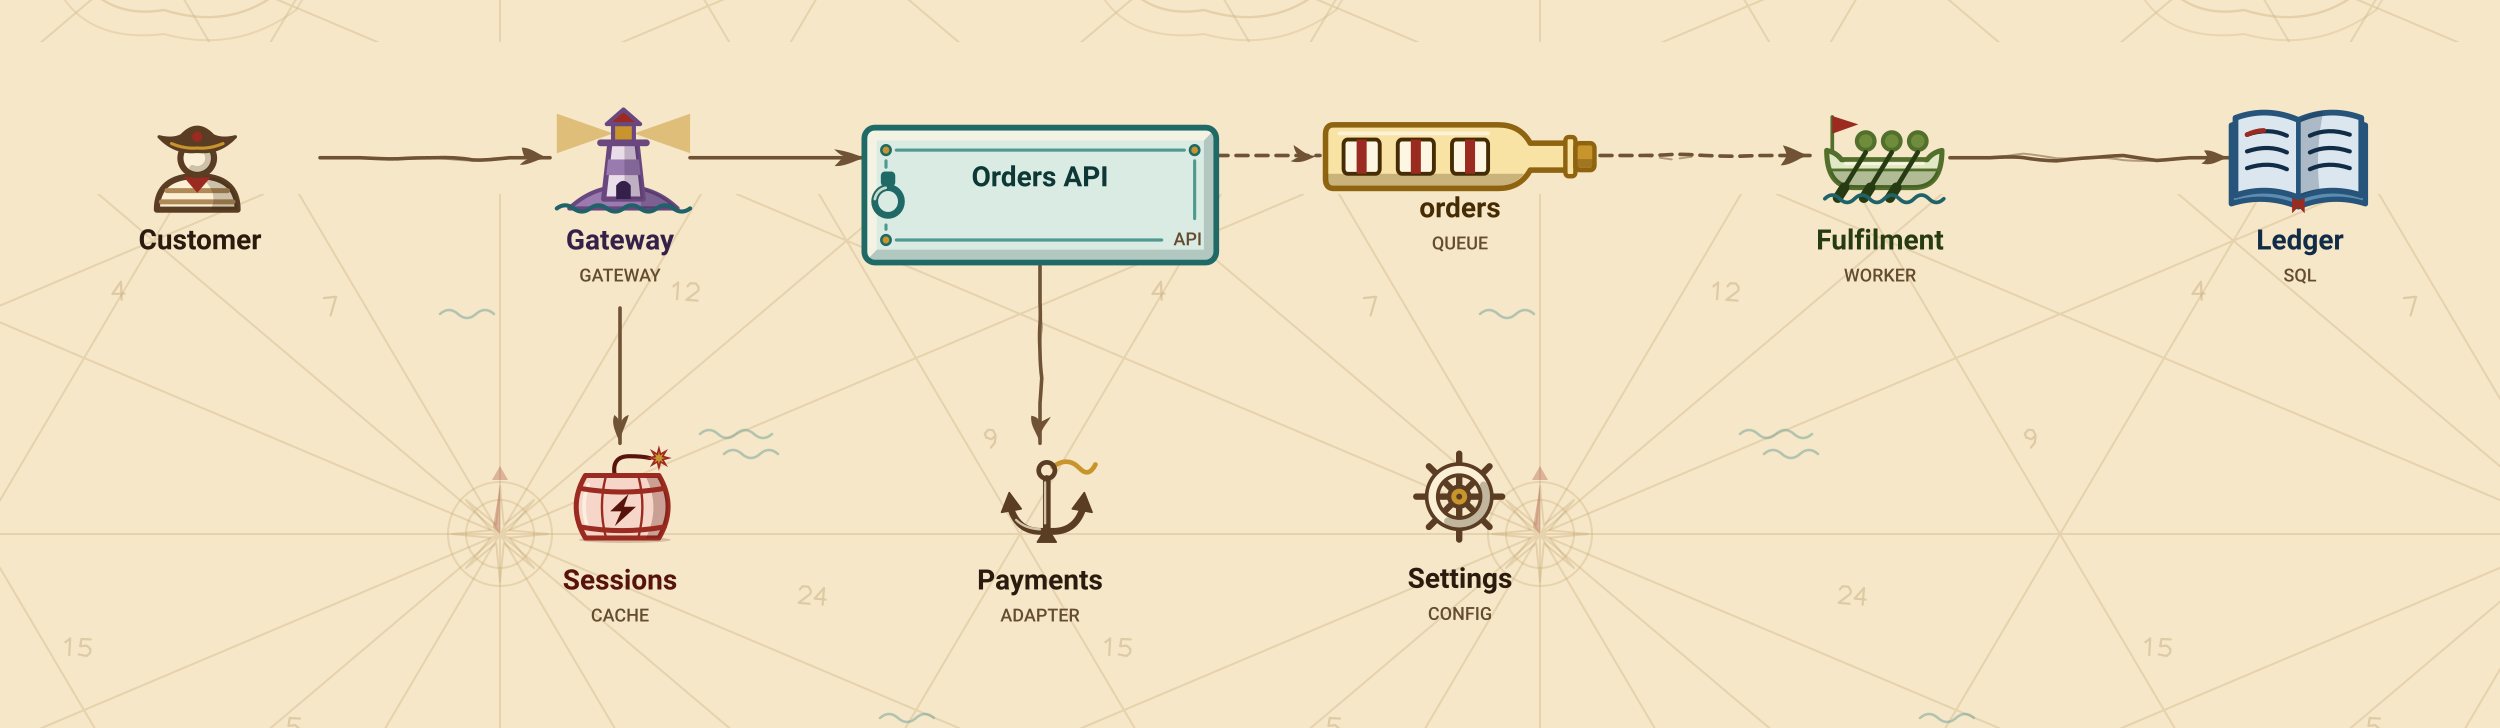
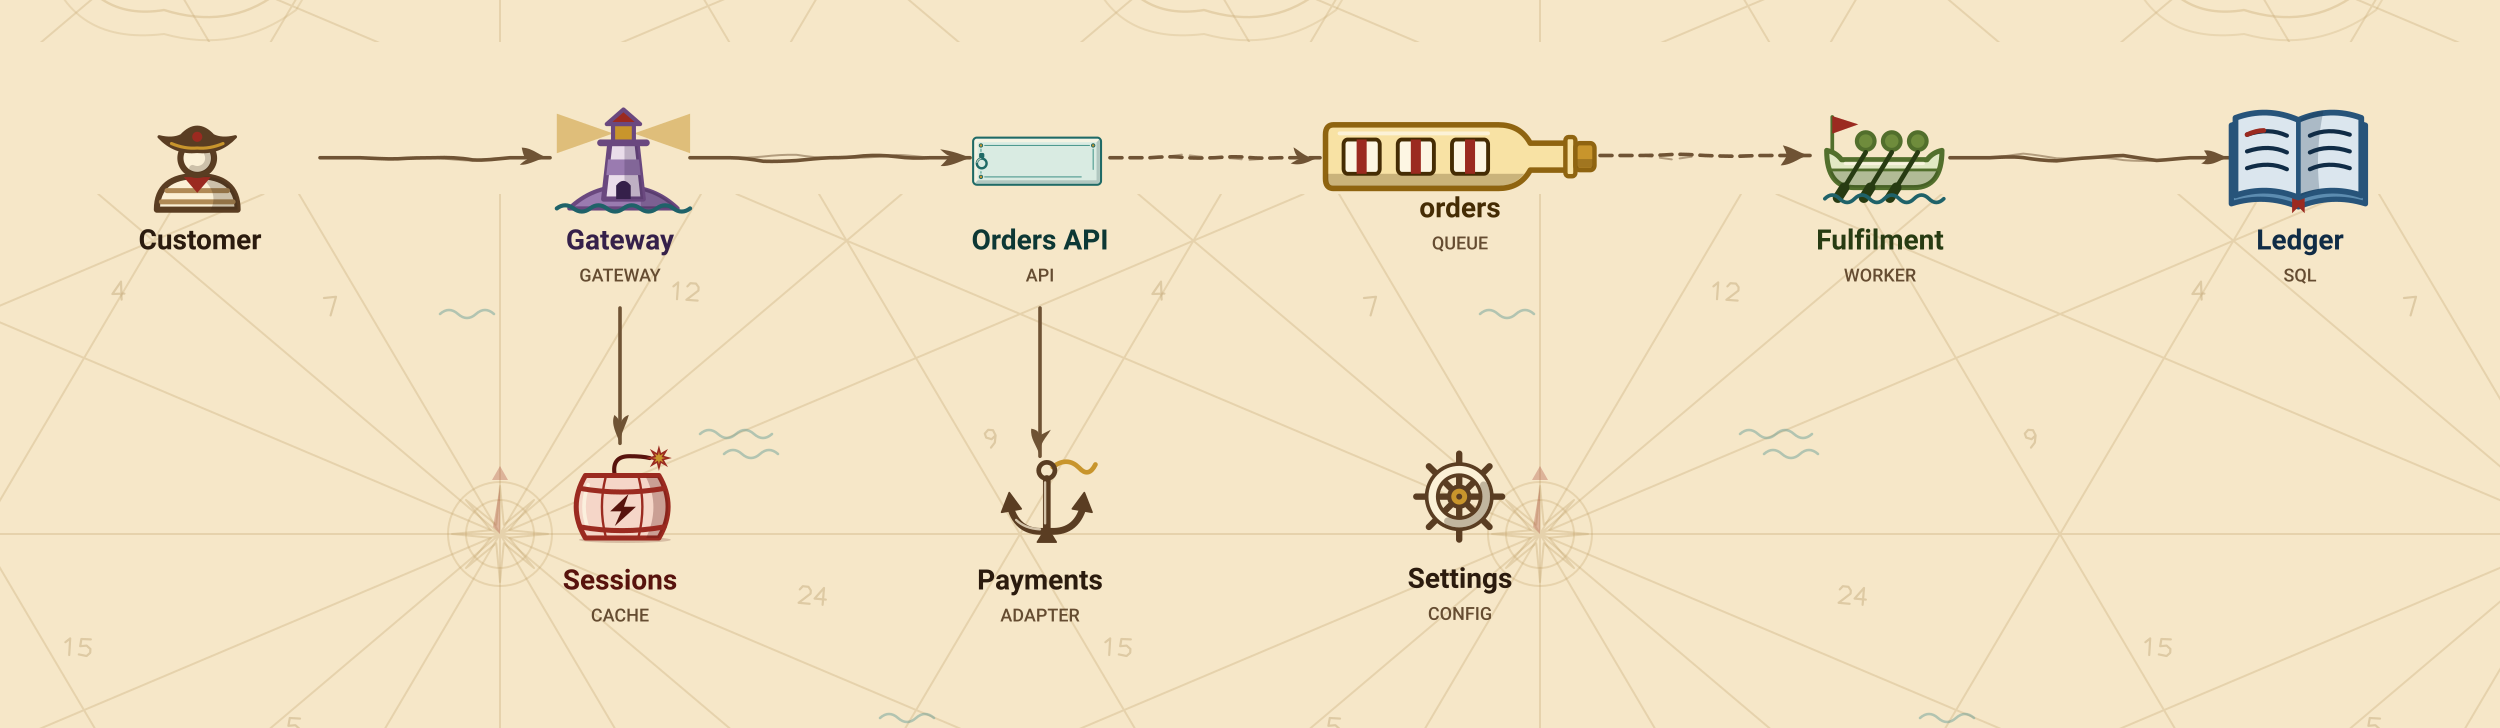
<svg xmlns="http://www.w3.org/2000/svg" width="1250" height="364" viewBox="0 0 1250 364">
  <defs>
    <filter id="export-pack-sample-dc-shadow" x="-25%" y="-30%" width="150%" height="170%">
      <feGaussianBlur in="SourceAlpha" stdDeviation="3" result="blur" />
      <feOffset in="blur" dx="0" dy="2" result="offset" />
      <feFlood flood-color="rgba(19, 24, 32, 0.13)" flood-opacity="1" result="color" />
      <feComposite in="color" in2="offset" operator="in" result="shadow" />
      <feMerge>
        <feMergeNode in="shadow" />
        <feMergeNode in="SourceGraphic" />
      </feMerge>
    </filter>
    <marker id="export-pack-sample-dc-arrow-6f5334" viewBox="-2.185 -2.185 18.37 12.37" refX="13.5" refY="4" markerWidth="18.37" markerHeight="12.37" markerUnits="userSpaceOnUse" orient="auto-start-reverse">
      <path d="M14 4 C9.657 2.909 6.4 -0.828 0.636 0.708 Q1.463 3.173 4.55 4.096 Q3.147 5.016 0.871 8.01 C3.979 7.689 10.332 5.202 14 4 Z" fill="#6f5334" stroke-linejoin="round" stroke-linecap="round" />
    </marker>
    <marker id="export-pack-sample-dc-arrow-6f5334-open" viewBox="-2.185 -2.185 18.37 12.37" refX="13.5" refY="4" markerWidth="18.37" markerHeight="12.37" markerUnits="userSpaceOnUse" orient="auto-start-reverse">
      <path d="M-1.065 -1.446 C3.847 -0.307 7.758 4.012 14 4 C8.332 3.94 4.595 7.756 -0.682 7.906" fill="none" stroke="#6f5334" stroke-width="1.4" stroke-linejoin="round" stroke-linecap="round" />
    </marker>
    <marker id="export-pack-sample-dc-origin-6f5334" viewBox="-6 -2.6 6.5 5.2" refX="0" refY="0" markerWidth="6.5" markerHeight="5.2" markerUnits="userSpaceOnUse" orient="auto-start-reverse">
      <circle cx="-3.4" cy="0" r="2.1" fill="#6f5334" />
    </marker>
    <pattern id="export-pack-sample-dc-backdrop" x="100" y="97" width="520" height="440" patternUnits="userSpaceOnUse">
      <g opacity="1" stroke-linejoin="round">
        <path d="M0 170L150 170M150 170L520 170M150 0L150 170M150 170L150 440M0 43.1L150 170M469.1 0L520 43.1M150 170L469.1 440M0 296.9L150 170M150 170L350.9 0M350.9 440L520 296.9M0 106.5L150 170M268.2 0L520 106.5M0 326.5L268.2 440M150 170L520 326.5M0 233.5L150 170M0 13.5L31.8 0M31.8 440L520 233.5M150 170L520 13.5M49.5 0L150 170M0 356.2L49.5 440M309.5 0L520 356.2M150 170L309.5 440M0 423.8L150 170M150 170L250.5 0M250.5 440L510.5 0M510.5 440L520 423.8" fill="none" opacity="0.36" stroke="#c9ad7a" stroke-width="1" stroke-linecap="round" stroke-linejoin="round" />
        <path d="M442 318C452.67 292.67 471.33 282 498 286C519.33 276.67 539.33 280 558 296C579.33 308 582.67 325.33 568 348C548 362.67 526 366.67 502 360C468.67 364 448.67 350 442 318Z" fill="none" opacity="0.3" stroke="#c9ad7a" stroke-width="1" stroke-linecap="round" stroke-linejoin="round" />
        <path d="M-78 318C-67.33 292.67 -48.67 282 -22 286C-0.67 276.67 19.33 280 38 296C59.33 308 62.67 325.33 48 348C28 362.67 6 366.67 -18 360C-51.33 364 -71.33 350 -78 318Z" fill="none" opacity="0.3" stroke="#c9ad7a" stroke-width="1" stroke-linecap="round" stroke-linejoin="round" />
        <path d="M452 316C461.33 300 476.67 294 498 298C516.67 290 533.33 292 548 304C565.33 312 568.67 324 558 340C542 352 523.33 354.67 502 348C478 352 461.33 341.33 452 316Z" fill="none" opacity="0.42" stroke="#ccb07c" stroke-width="1.2" stroke-linecap="round" stroke-linejoin="round" />
        <path d="M-68 316C-58.67 300 -43.33 294 -22 298C-3.33 290 13.33 292 28 304C45.33 312 48.67 324 38 340C22 352 3.33 354.67 -18 348C-42 352 -58.67 341.33 -68 316Z" fill="none" opacity="0.42" stroke="#ccb07c" stroke-width="1.2" stroke-linecap="round" stroke-linejoin="round" />
        <path d="M470 318L484 318M474 326L494 326M486 334L504 334M500 322L512 322" fill="none" opacity="0.36" stroke="#c2a36c" stroke-width="1.1" stroke-linecap="round" stroke-linejoin="round" />
        <path d="M124 170C124 184.36 135.64 196 150 196C164.36 196 176 184.36 176 170C176 155.64 164.36 144 150 144C135.64 144 124 155.64 124 170Z" fill="none" opacity="0.3" stroke="#c2a36c" stroke-width="1" stroke-linecap="round" stroke-linejoin="round" />
        <path d="M133 170C133 179.39 140.61 187 150 187C159.39 187 167 179.39 167 170C167 160.61 159.39 153 150 153C140.61 153 133 160.61 133 170Z" fill="none" opacity="0.3" stroke="#c2a36c" stroke-width="1" stroke-linecap="round" stroke-linejoin="round" />
        <path d="M150 146L151.9 165.4L167 153L154.6 168.1L174 170L154.6 171.9L167 187L151.9 174.6L150 194L148.1 174.6L133 187L145.4 171.9L126 170L145.4 168.1L133 153L148.1 165.4Z" fill="none" opacity="0.34" stroke="#c2a36c" stroke-width="1" stroke-linecap="round" stroke-linejoin="round" />
        <path d="M150 146L150 170L146.5 166.5ZM150 136L146 143L154 143Z" fill="#9b2a20" opacity="0.28" stroke="none" />
        <path d="M62 52L68 51.4L65.3 60.7M236.7 46.2L239.1 44.2L238.5 52.6M243.7 46.2L245.2 44.6L248 44.8L249.3 46.6L249.2 48.3L243.2 52.9L248.8 53.3M397.8 120.7L395.8 122.6L393.1 121.8L392.4 119.8L394.1 117.9L396.5 118.1L397.8 120.7L397.4 124.3L395.5 126.8M299.9 197.7L301.4 196.1L304.2 196.4L305.4 198.2L305.3 199.8L299.3 204.4L304.8 204.9M311.3 205.4L312 197L307.3 202.3L312.9 202.8M50 262.3L44.9 262L44.2 265.9L47.7 265.6L49.7 267.4L49.6 269.5L47.7 271.2L43.6 270.4M197 320L199.1 317.7L199.8 326.1M206.9 321L204.6 319.5L205.2 317.5L208 317.2L209 319.1L206.9 321L204.6 323.1L205.9 325.6L208.7 325.3L209.6 322.7L206.9 321M396 300L402 300.6L398.6 304L400.6 304.7L401.3 306.9L399.5 309.4L396.6 309.1L395.2 307.5M88 392L93.6 392.2L90.7 395.6L92.6 396.1L93.4 398.1L91.9 400.5L89.1 400.4L87.8 399M96.6 394.4L98.9 392.4L98.6 400.8M335.4 397.6L332 400.3L330.4 404L331.8 406.3L334.2 406.7L336.2 405.1L335.7 402.7L333.6 402L331 403.3M452.7 224.1L455.1 222.2L454.6 230.5M465.4 222.7L460.7 222.5L460.1 226.1L463.3 225.8L465.2 227.5L465.1 229.4L463.3 231L459.4 230.2M480.8 52.8L480.5 43.8L476.2 50L482.2 49.8" fill="none" opacity="0.32" stroke="#a98a55" stroke-width="1.1" stroke-linecap="round" stroke-linejoin="round" />
        <path d="M250 120C253 117.33 256 117.33 259 120C262 122.67 265 122.67 268 120C271 117.33 274 117.33 277 120C280 122.67 283 122.67 286 120M262 130C265 127.33 268 127.33 271 130C274 132.67 277 132.67 280 130C283 127.33 286 127.33 289 130M60 330C63 327.33 66 327.33 69 330C72 332.67 75 332.67 78 330C81 327.33 84 327.33 87 330C90 332.67 93 332.67 96 330M48 340C51 337.33 54 337.33 57 340C60 342.67 63 342.67 66 340C69 337.33 72 337.33 75 340M340 262C343 259.33 346 259.33 349 262C352 264.67 355 264.67 358 262C361 259.33 364 259.33 367 262M120 60C123 57.33 126 57.33 129 60C132 62.67 135 62.67 138 60C141 57.33 144 57.33 147 60" fill="none" opacity="0.45" stroke="#5f9a94" stroke-width="1.3" stroke-linecap="round" stroke-linejoin="round" />
      </g>
    </pattern>
  </defs>
  <rect x="0" y="0" width="1250" height="364" fill="#f6e7c8" />
  <rect x="0" y="0" width="1250" height="364" fill="url(#export-pack-sample-dc-backdrop)" />
  <g transform="translate(100 97)">
    <path d="M60 -18.136L80 -18.136C86.25 -17.91 92.5 -17.42 98.76 -17.59C105.01 -18.01 111.26 -18.15 117.511 -18.136C123.76 -18.37 130.02 -18.15 136.27 -17.05C142.52 -16.66 148.77 -17.58 155.023 -18.136L175.023 -18.136" fill="none" stroke="#6f5334" stroke-width="1.8" stroke-linecap="round" stroke-linejoin="round" />
    <path d="M60 -18.136L80 -18.136C86.25 -17.72 92.5 -17.31 98.76 -17.43C105.01 -17.72 111.26 -18.08 117.511 -18.136C123.76 -17.61 130.02 -16.72 136.27 -16.77C142.52 -17.33 148.77 -17.9 155.023 -18.136L175.023 -18.136" fill="none" opacity="0.5" stroke="#6f5334" stroke-width="1" stroke-linecap="round" stroke-linejoin="round" />
    <path d="M175.023 -18.136 C169.524 -18.658 167.186 -22.965 160.86 -23.21 Q161.834 -17.857 163.622 -17.364 Q161.9 -16.502 159.881 -14.664 C164.674 -13.976 170.976 -18.921 175.023 -18.136 Z" fill="#6f5334" stroke="none" />
-     <path d="M244.977 -18.136L264.977 -18.136L288.489 -18.136L312 -18.136L332 -18.136" fill="none" stroke="#6f5334" stroke-width="1.8" stroke-linecap="round" stroke-linejoin="round" />
-     <path d="M244.977 -18.136L264.977 -18.136L288.489 -18.136L312 -18.136L332 -18.136" fill="none" opacity="0.5" stroke="#6f5334" stroke-width="1" stroke-linecap="round" stroke-linejoin="round" />
-     <path d="M332 -18.136 C327.21 -20 323.365 -21.459 317.064 -22.362 Q320.56 -19.102 321.657 -19.068 Q320.501 -17.084 317.259 -13.97 C321.771 -13.537 326.941 -16.255 332 -18.136 Z" fill="#6f5334" stroke="none" />
-     <path d="M508 -19.25L528 -19.25L534 -19.25L540 -19.25L560 -19.25" fill="none" stroke="#6f5334" stroke-width="1.8" stroke-dasharray="6 4" stroke-linecap="round" stroke-linejoin="round" />
-     <path d="M508 -19.25L528 -19.25L534 -19.25L540 -19.25L560 -19.25" fill="none" opacity="0.5" stroke="#6f5334" stroke-width="1" stroke-dasharray="6 4" stroke-linecap="round" stroke-linejoin="round" />
-     <path d="M560 -19.25 C553.633 -18.203 550.69 -22.214 546.752 -24.465 Q547.955 -18.586 550.904 -19.309 Q548.123 -18.116 545.335 -16.359 C552.295 -14.615 555.752 -18.865 560 -19.25 Z" fill="#6f5334" stroke="none" />
+     <path d="M244.977 -18.136L264.977 -18.136C270.54 -18.1 276.09 -17.36 281.65 -16.37C287.21 -16.19 292.77 -16.41 298.33 -16.73C303.88 -17.29 309.44 -17.88 315 -18.136C320.56 -18.1 326.12 -18.36 331.67 -19.05C337.23 -19.45 342.79 -19.33 348.35 -18.66C353.91 -17.85 359.46 -17.87 365.023 -18.136L385.023 -18.136" fill="none" stroke="#6f5334" stroke-width="1.8" stroke-linecap="round" stroke-linejoin="round" />
+     <path d="M244.977 -18.136L264.977 -18.136C270.54 -18.09 276.09 -18.19 281.65 -18.73C287.21 -19.36 292.77 -19.75 298.33 -19.59C303.88 -18.67 309.44 -18.1 315 -18.136C320.56 -18.03 326.12 -18.06 331.67 -18.21C337.23 -18.43 342.79 -18.87 348.35 -19.52C353.91 -19.54 359.46 -18.64 365.023 -18.136L385.023 -18.136" fill="none" opacity="0.5" stroke="#6f5334" stroke-width="1" stroke-linecap="round" stroke-linejoin="round" />
+     <path d="M385.023 -18.136 C380.233 -20 376.387 -21.459 370.087 -22.362 Q373.582 -19.102 374.68 -19.068 Q373.524 -17.084 370.282 -13.97 C374.794 -13.537 379.964 -16.255 385.023 -18.136 Z" fill="#6f5334" stroke="none" />
+     <path d="M454.977 -18.136L474.977 -18.136C480.4 -18.54 485.81 -18.89 491.23 -18.31C496.65 -17.78 502.07 -17.97 507.489 -18.136C512.91 -18.54 518.33 -18.88 523.74 -18.3C529.16 -17.77 534.58 -17.96 540 -18.136L560 -18.136" fill="none" stroke="#6f5334" stroke-width="1.8" stroke-dasharray="6 4" stroke-linecap="round" stroke-linejoin="round" />
+     <path d="M454.977 -18.136L474.977 -18.136C480.4 -18.29 485.81 -18.99 491.23 -19.72C496.65 -19.1 502.07 -18.3 507.489 -18.136C512.91 -18.18 518.33 -17.68 523.74 -17C529.16 -17.36 534.58 -17.95 540 -18.136L560 -18.136" fill="none" opacity="0.5" stroke="#6f5334" stroke-width="1" stroke-dasharray="6 4" stroke-linecap="round" stroke-linejoin="round" />
+     <path d="M560 -18.136 C553.633 -17.089 550.69 -21.1 546.752 -23.351 Q547.955 -17.473 550.904 -18.195 Q548.123 -17.003 545.335 -15.245 C552.295 -13.502 555.752 -17.752 560 -18.136 Z" fill="#6f5334" stroke="none" />
    <path d="M700 -19.25L720 -19.25C725.42 -19.25 730.84 -19.38 736.26 -19.78C741.67 -19.98 747.09 -19.61 752.511 -19.25C757.93 -19.06 763.35 -18.85 768.77 -18.83C774.19 -19.11 779.6 -19.3 785.023 -19.25L805.023 -19.25" fill="none" stroke="#6f5334" stroke-width="1.8" stroke-dasharray="6 4" stroke-linecap="round" stroke-linejoin="round" />
    <path d="M700 -19.25L720 -19.25C725.42 -18.93 730.84 -17.91 736.26 -17.25C741.67 -18.1 747.09 -18.96 752.511 -19.25C757.93 -19.15 763.35 -19.07 768.77 -19.22C774.19 -19.54 779.6 -19.48 785.023 -19.25L805.023 -19.25" fill="none" opacity="0.5" stroke="#6f5334" stroke-width="1" stroke-dasharray="6 4" stroke-linecap="round" stroke-linejoin="round" />
    <path d="M805.023 -19.25 C800.747 -19.827 797.185 -22.957 791.421 -24.342 Q793.241 -20.732 793.326 -19.204 Q792.549 -17.285 790.325 -14.287 C796.852 -14.45 801.49 -19.733 805.023 -19.25 Z" fill="#6f5334" stroke="none" />
    <path d="M874.977 -18.136L894.977 -18.136C900.54 -18.46 906.09 -18.8 911.65 -18.19C917.21 -17.26 922.77 -16.67 928.33 -16.58C933.88 -17.19 939.44 -17.88 945 -18.136C950.56 -18.43 956.12 -19.16 961.67 -19.24C967.23 -18.41 972.79 -17.44 978.35 -16.78C983.91 -17.05 989.46 -17.81 995.023 -18.136L1015.023 -18.136" fill="none" stroke="#6f5334" stroke-width="1.8" stroke-linecap="round" stroke-linejoin="round" />
    <path d="M874.977 -18.136L894.977 -18.136C900.54 -18.49 906.09 -19.55 911.65 -20.19C917.21 -19.68 922.77 -18.75 928.33 -17.85C933.88 -17.56 939.44 -17.93 945 -18.136C950.56 -18.28 956.12 -17.92 961.67 -16.95C967.23 -16.46 972.79 -16.46 978.35 -16.74C983.91 -17.34 989.46 -17.9 995.023 -18.136L1015.023 -18.136" fill="none" opacity="0.5" stroke="#6f5334" stroke-width="1" stroke-linecap="round" stroke-linejoin="round" />
    <path d="M1015.023 -18.136 C1010.913 -18.553 1006.801 -22.385 1002.008 -21.75 Q1003.953 -18.757 1003.449 -18.509 Q1002.59 -16.013 1000.57 -15.3 C1007.28 -13.445 1010.339 -18.097 1015.023 -18.136 Z" fill="#6f5334" stroke="none" />
    <path d="M210 57L210 77L210 90.83L210 104.659L210 124.659" fill="none" stroke="#6f5334" stroke-width="1.8" stroke-linecap="round" stroke-linejoin="round" />
    <path d="M210 57L210 77L210 90.83L210 104.659L210 124.659" fill="none" opacity="0.5" stroke="#6f5334" stroke-width="1" stroke-linecap="round" stroke-linejoin="round" />
    <path d="M210 124.659 C210.253 119.604 212.747 116.4 214.402 110.471 Q211.241 111.442 210.098 115.04 Q210.073 112.868 207.239 110.473 C205.165 114.889 208.356 120.157 210 124.659 Z" fill="#6f5334" stroke="none" />
-     <path d="M420 34L420 54C420.17 58.22 420.28 62.44 419.89 66.66C419.64 70.89 419.85 75.11 420 79.33C420.07 83.55 420.34 87.77 420.88 91.99C420.7 96.22 420.26 100.44 420 104.659L420 124.659" fill="none" stroke="#6f5334" stroke-width="1.8" stroke-linecap="round" stroke-linejoin="round" />
-     <path d="M420 34L420 54C420.12 58.22 420.55 62.44 420.99 66.66C420.42 70.89 420.04 75.11 420 79.33C420.04 83.55 420.34 87.77 420.92 91.99C420.62 96.22 420.17 100.44 420 104.659L420 124.659" fill="none" opacity="0.5" stroke="#6f5334" stroke-width="1" stroke-linecap="round" stroke-linejoin="round" />
-     <path d="M420 124.659 C419.115 118.55 423.255 115.263 425.424 111.381 Q422.121 113.091 419.621 114.335 Q419.682 111.563 415.63 110.856 C414.984 116.007 418.206 118.722 420 124.659 Z" fill="#6f5334" stroke="none" />
+     <path d="M420 57L420 77L420 94.068L420 111.136L420 131.136" fill="none" stroke="#6f5334" stroke-width="1.8" stroke-linecap="round" stroke-linejoin="round" />
+     <path d="M420 57L420 77L420 94.068L420 111.136L420 131.136" fill="none" opacity="0.5" stroke="#6f5334" stroke-width="1" stroke-linecap="round" stroke-linejoin="round" />
+     <path d="M420 131.136 C419.115 125.027 423.255 121.74 425.424 117.858 Q422.121 119.568 419.621 120.812 Q419.682 118.04 415.63 117.334 C414.984 122.485 418.206 125.199 420 131.136 Z" fill="#6f5334" stroke="none" />
    <g transform="translate(-60 -46)">
      <path d="M38.45 53.83C38.45 42.62 45.17 37.02 58.62 37.02C72.07 37.02 78.79 42.62 78.79 53.83Z" fill="#fbf0d6" stroke="#5a3d22" stroke-width="3.08" stroke-linecap="round" stroke-linejoin="round" />
      <path d="M43.49 44.31L73.75 44.31M40.69 49.91L76.55 49.91" fill="none" stroke="#b08a56" stroke-width="2.52" stroke-linecap="round" stroke-linejoin="round" />
      <path d="M59.74 37.02C72.44 37.02 78.79 42.62 78.79 53.83L65.34 53.83C68.33 47.85 66.46 42.25 59.74 37.02Z" fill="#2b1b0e" opacity="0.22" stroke="none" />
      <path d="M51.9 37.58L58.62 45.43L65.34 37.58Z" fill="#9b2a20" stroke="none" />
      <path d="M50.21 28.05C50.21 32.69 53.98 36.46 58.62 36.46C63.26 36.46 67.02 32.69 67.02 28.05C67.02 23.42 63.26 19.65 58.62 19.65C53.98 19.65 50.21 23.42 50.21 28.05Z" fill="#fbf0d6" stroke="#5a3d22" stroke-width="3.08" stroke-linecap="round" stroke-linejoin="round" />
      <path d="M63.72 25.7C64.72 27.84 64.28 30.37 62.61 32.04C60.94 33.71 58.4 34.16 56.27 33.15" fill="none" opacity="0.22" stroke="#2b1b0e" stroke-width="3.36" stroke-linecap="round" stroke-linejoin="round" />
      <path d="M39.57 17.41C44.8 23.01 51.15 25.44 58.62 24.69C66.09 25.44 72.44 23.01 77.67 17.41C73.19 18.53 69.45 18.34 66.46 16.85C61.24 11.24 56 11.24 50.77 16.85C47.79 18.34 44.05 18.53 39.57 17.41Z" fill="#5a3d22" stroke="#5a3d22" stroke-width="1.68" stroke-linecap="round" stroke-linejoin="round" />
      <path d="M45.73 20.77C50.21 22.64 54.51 23.39 58.62 23.01C62.73 23.39 67.02 22.64 71.51 20.77" fill="none" stroke="#c8952c" stroke-width="1.57" stroke-linecap="round" stroke-linejoin="round" />
      <path d="M56.1 17.41C56.1 18.8 57.22 19.93 58.62 19.93C60.01 19.93 61.14 18.8 61.14 17.41C61.14 16.01 60.01 14.89 58.62 14.89C57.22 14.89 56.1 16.01 56.1 17.41Z" fill="#9b2a20" stroke="none" />
      <text x="60" y="73.65" fill="#2b1b0e" font-family="system-ui, -apple-system, &quot;Segoe UI&quot;, Roboto, &quot;Helvetica Neue&quot;, Arial, sans-serif" font-size="14" font-weight="600" text-anchor="middle" letter-spacing="0" textLength="63.34" lengthAdjust="spacingAndGlyphs" xml:space="preserve">Customer</text>
    </g>
    <g transform="translate(150 -57)">
      <path d="M56.52 26.72L28.4 16.83L28.4 36.62ZM66.93 26.72L95.05 16.83L95.05 36.62Z" fill="#c8952c" opacity="0.5" stroke="none" />
      <path d="M34.65 64.21C42.29 56.92 51.31 53.28 61.72 53.28C72.14 53.28 81.16 56.92 88.8 64.21Z" fill="#9a7bb0" stroke="#6a487f" stroke-width="2.08" stroke-linecap="round" stroke-linejoin="round" />
      <path d="M63.81 53.28C72.83 53.28 81.16 56.92 88.8 64.21L70.05 64.21C71.45 60.4 69.36 56.75 63.81 53.28Z" fill="#35204a" opacity="0.3" stroke="none" />
      <path d="M51.83 59.53L54.96 31.41L68.49 31.41L71.62 59.53Z" fill="#eaddea" stroke="#6a487f" stroke-width="2.6" stroke-linecap="round" stroke-linejoin="round" />
      <path d="M54.02 39.74L69.43 39.74L70.26 47.55L53.18 47.55Z" fill="#9a7bb0" stroke="none" />
      <path d="M62.24 31.41L68.49 31.41L71.62 59.53L62.24 59.53Z" fill="#35204a" opacity="0.24" stroke="none" />
      <path d="M58.08 59.53L58.08 52.76C60.51 49.63 62.94 49.63 65.37 52.76L65.37 59.53Z" fill="#35204a" stroke="none" />
      <path d="M57.56 22.04L65.89 22.04C66.46 22.04 66.93 22.51 66.93 23.08L66.93 30.37C66.93 30.94 66.46 31.41 65.89 31.41L57.56 31.41C56.99 31.41 56.52 30.94 56.52 30.37L56.52 23.08C56.52 22.51 56.99 22.04 57.56 22.04Z" fill="#c8952c" stroke="#6a487f" stroke-width="2.08" stroke-linecap="round" stroke-linejoin="round" />
      <path d="M50.27 31.41L73.18 31.41" fill="none" stroke="#6a487f" stroke-width="3.38" stroke-linecap="round" stroke-linejoin="round" />
      <path d="M53.39 22.04L61.72 14.75L70.05 22.04Z" fill="#9b2a20" stroke="#6a487f" stroke-width="2.08" stroke-linecap="round" stroke-linejoin="round" />
      <path d="M28.4 64.21C31.18 62.13 33.96 62.13 36.73 64.21C39.51 66.3 42.29 66.3 45.06 64.21C47.84 62.13 50.62 62.13 53.39 64.21C56.17 66.3 58.95 66.3 61.72 64.21C64.5 62.13 67.28 62.13 70.05 64.21C72.83 66.3 75.61 66.3 78.39 64.21C81.16 62.13 83.94 62.13 86.72 64.21C89.49 66.3 92.27 66.3 95.05 64.21" fill="none" stroke="#1f6269" stroke-width="2.08" stroke-linecap="round" stroke-linejoin="round" />
      <text x="60" y="84.72" fill="#35204a" font-family="system-ui, -apple-system, &quot;Segoe UI&quot;, Roboto, &quot;Helvetica Neue&quot;, Arial, sans-serif" font-size="14" font-weight="600" text-anchor="middle" letter-spacing="0" textLength="58.39" lengthAdjust="spacingAndGlyphs" xml:space="preserve">Gateway</text>
      <text x="60" y="100.74" fill="#654c31" font-family="system-ui, -apple-system, &quot;Segoe UI&quot;, Roboto, &quot;Helvetica Neue&quot;, Arial, sans-serif" font-size="9" font-weight="500" text-anchor="middle" letter-spacing="0" textLength="37.98" lengthAdjust="spacingAndGlyphs" xml:space="preserve">GATEWAY</text>
    </g>
-     <g transform="translate(332 -34)">
-       <path d="M5.34 0.82L170.98 0.82C173.82 0.82 176.12 3.22 176.12 6.17L176.12 62.89C176.12 65.84 173.82 68.24 170.98 68.24L5.34 68.24C2.5 68.24 0.19 65.84 0.19 62.89L0.19 6.17C0.19 3.22 2.5 0.82 5.34 0.82Z" fill="#d9ebe2" stroke="none" />
-       <path d="M174.58 2.42L174.58 66.63L1.74 66.63L6.37 61.82L169.95 61.82L169.95 7.24Z" fill="#0d3835" opacity="0.2" stroke="none" />
-       <path d="M1.74 66.63L1.74 2.42L174.58 2.42L169.95 7.24L6.37 7.24L6.37 61.82Z" fill="#fdf6e3" opacity="0.75" stroke="none" />
-       <path d="M5.34 0.82L170.98 0.82C173.82 0.82 176.12 3.22 176.12 6.17L176.12 62.89C176.12 65.84 173.82 68.24 170.98 68.24L5.34 68.24C2.5 68.24 0.19 65.84 0.19 62.89L0.19 6.17C0.19 3.22 2.5 0.82 5.34 0.82Z" fill="none" stroke="#1f6a66" stroke-width="2.89" stroke-linecap="round" stroke-linejoin="round" />
-       <path d="M16.14 12.06L160.17 12.06M16.14 57L148.86 57M11 17.41L11 20.62M11 49.51L11 51.65M165.32 17.41L165.32 46.3" fill="none" stroke="#4f9a90" stroke-width="1.57" stroke-linecap="round" stroke-linejoin="round" />
-       <path d="M8.68 12.06C8.68 13.39 9.71 14.46 11 14.46C12.28 14.46 13.31 13.39 13.31 12.06C13.31 10.72 12.28 9.65 11 9.65C9.71 9.65 8.68 10.72 8.68 12.06Z" fill="#c8952c" stroke="#1f6a66" stroke-width="1.31" stroke-linecap="round" stroke-linejoin="round" />
-       <path d="M163 12.06C163 13.39 164.04 14.46 165.32 14.46C166.6 14.46 167.63 13.39 167.63 12.06C167.63 10.72 166.6 9.65 165.32 9.65C164.04 9.65 163 10.72 163 12.06Z" fill="#c8952c" stroke="#1f6a66" stroke-width="1.31" stroke-linecap="round" stroke-linejoin="round" />
-       <path d="M8.68 57C8.68 58.33 9.71 59.41 11 59.41C12.28 59.41 13.31 58.33 13.31 57C13.31 55.67 12.28 54.59 11 54.59C9.71 54.59 8.68 55.67 8.68 57Z" fill="#c8952c" stroke="#1f6a66" stroke-width="1.31" stroke-linecap="round" stroke-linejoin="round" />
-       <path d="M10.48 22.76L13.57 22.76C14.7 22.76 15.63 23.71 15.63 24.9L15.63 28.11C15.63 29.29 14.7 30.25 13.57 30.25L10.48 30.25C9.34 30.25 8.42 29.29 8.42 28.11L8.42 24.9C8.42 23.71 9.34 22.76 10.48 22.76Z" fill="#1f6a66" stroke="none" />
-       <path d="M5.34 37.74C5.34 41.58 8.33 44.69 12.02 44.69C15.72 44.69 18.71 41.58 18.71 37.74C18.71 33.9 15.72 30.78 12.02 30.78C8.33 30.78 5.34 33.9 5.34 37.74Z" fill="none" stroke="#1f6a66" stroke-width="3.41" stroke-linecap="round" stroke-linejoin="round" />
-       <path d="M5.44 36.51C5.93 33.65 8.09 31.4 10.84 30.89" fill="none" opacity="0.8" stroke="#fdf6e3" stroke-width="1.36" stroke-linecap="round" stroke-linejoin="round" />
-       <text x="88" y="30.13" fill="#0d3835" font-family="system-ui, -apple-system, &quot;Segoe UI&quot;, Roboto, &quot;Helvetica Neue&quot;, Arial, sans-serif" font-size="14" font-weight="600" text-anchor="middle" letter-spacing="0" textLength="66.98" lengthAdjust="spacingAndGlyphs" xml:space="preserve">Orders API</text>
-       <text x="169" y="59.63" fill="#654c31" font-family="system-ui, -apple-system, &quot;Segoe UI&quot;, Roboto, &quot;Helvetica Neue&quot;, Arial, sans-serif" font-size="9" font-weight="500" text-anchor="end" letter-spacing="0" textLength="12.96" lengthAdjust="spacingAndGlyphs" xml:space="preserve">API</text>
+     <g transform="translate(360 -57)">
+       <path d="M28.43 28.81L88.65 28.81C89.68 28.81 90.52 29.64 90.52 30.68L90.52 50.5C90.52 51.53 89.68 52.37 88.65 52.37L28.43 52.37C27.39 52.37 26.56 51.53 26.56 50.5L26.56 30.68C26.56 29.64 27.39 28.81 28.43 28.81Z" fill="#d9ebe2" stroke="none" />
+       <path d="M89.96 29.37L89.96 51.81L27.12 51.81L28.8 50.13L88.28 50.13L88.28 31.05Z" fill="#0d3835" opacity="0.2" stroke="none" />
+       <path d="M27.12 51.81L27.12 29.37L89.96 29.37L88.28 31.05L28.8 31.05L28.8 50.13Z" fill="#fdf6e3" opacity="0.75" stroke="none" />
+       <path d="M28.43 28.81L88.65 28.81C89.68 28.81 90.52 29.64 90.52 30.68L90.52 50.5C90.52 51.53 89.68 52.37 88.65 52.37L28.43 52.37C27.39 52.37 26.56 51.53 26.56 50.5L26.56 30.68C26.56 29.64 27.39 28.81 28.43 28.81Z" fill="none" stroke="#1f6a66" stroke-width="1.03" stroke-linecap="round" stroke-linejoin="round" />
+       <path d="M32.35 32.73L84.72 32.73M32.35 48.45L80.61 48.45M30.48 34.6L30.48 35.73M30.48 45.83L30.48 46.57M86.59 34.6L86.59 44.7" fill="none" stroke="#4f9a90" stroke-width="0.56" stroke-linecap="round" stroke-linejoin="round" />
+       <path d="M29.64 32.73C29.64 33.2 30.02 33.58 30.48 33.58C30.95 33.58 31.32 33.2 31.32 32.73C31.32 32.27 30.95 31.89 30.48 31.89C30.02 31.89 29.64 32.27 29.64 32.73Z" fill="#c8952c" stroke="#1f6a66" stroke-width="0.5" stroke-linecap="round" stroke-linejoin="round" />
+       <path d="M85.75 32.73C85.75 33.2 86.13 33.58 86.59 33.58C87.06 33.58 87.44 33.2 87.44 32.73C87.44 32.27 87.06 31.89 86.59 31.89C86.13 31.89 85.75 32.27 85.75 32.73Z" fill="#c8952c" stroke="#1f6a66" stroke-width="0.5" stroke-linecap="round" stroke-linejoin="round" />
+       <path d="M29.64 48.45C29.64 48.91 30.02 49.29 30.48 49.29C30.95 49.29 31.32 48.91 31.32 48.45C31.32 47.98 30.95 47.6 30.48 47.6C30.02 47.6 29.64 47.98 29.64 48.45Z" fill="#c8952c" stroke="#1f6a66" stroke-width="0.5" stroke-linecap="round" stroke-linejoin="round" />
+       <path d="M30.3 36.47L31.42 36.47C31.83 36.47 32.17 36.81 32.17 37.22L32.17 38.35C32.17 38.76 31.83 39.09 31.42 39.09L30.3 39.09C29.88 39.09 29.55 38.76 29.55 38.35L29.55 37.22C29.55 36.81 29.88 36.47 30.3 36.47Z" fill="#1f6a66" stroke="none" />
+       <path d="M28.43 41.71C28.43 43.05 29.51 44.14 30.86 44.14C32.2 44.14 33.29 43.05 33.29 41.71C33.29 40.37 32.2 39.28 30.86 39.28C29.51 39.28 28.43 40.37 28.43 41.71Z" fill="none" stroke="#1f6a66" stroke-width="1.22" stroke-linecap="round" stroke-linejoin="round" />
+       <path d="M28.46 41.28C28.64 40.28 29.43 39.5 30.43 39.32" fill="none" opacity="0.8" stroke="#fdf6e3" stroke-width="0.5" stroke-linecap="round" stroke-linejoin="round" />
+       <text x="60" y="84.72" fill="#0d3835" font-family="system-ui, -apple-system, &quot;Segoe UI&quot;, Roboto, &quot;Helvetica Neue&quot;, Arial, sans-serif" font-size="14" font-weight="600" text-anchor="middle" letter-spacing="0" textLength="66.98" lengthAdjust="spacingAndGlyphs" xml:space="preserve">Orders API</text>
+       <text x="60" y="100.74" fill="#654c31" font-family="system-ui, -apple-system, &quot;Segoe UI&quot;, Roboto, &quot;Helvetica Neue&quot;, Arial, sans-serif" font-size="9" font-weight="500" text-anchor="middle" letter-spacing="0" textLength="12.96" lengthAdjust="spacingAndGlyphs" xml:space="preserve">API</text>
    </g>
    <g transform="translate(560 -36)">
      <path d="M6.77 1.41L89.07 1.41C96.43 1.41 101.78 4.47 105.13 10.59L124.2 10.59L124.2 24.05L105.13 24.05C101.78 30.17 96.43 33.23 89.07 33.23L6.77 33.23C4.1 33.23 2.76 31.6 2.76 28.34L2.76 6.31C2.76 3.05 4.1 1.41 6.77 1.41Z" fill="#f8e2a4" stroke="#8f6410" stroke-width="2.77" stroke-linecap="round" stroke-linejoin="round" />
      <path d="M3.76 25.89L102.12 25.89C98.77 29.97 94.42 32.01 89.07 32.01L6.77 32.01C4.76 32.01 3.76 30.79 3.76 28.34Z" fill="#452c04" opacity="0.26" stroke="none" />
      <path d="M9.78 5.7L84.05 5.7" fill="none" opacity="0.8" stroke="#fdf6e3" stroke-width="1.94" stroke-linecap="round" stroke-linejoin="round" />
      <path d="M13.8 8.76L27.85 8.76C28.96 8.76 29.86 9.85 29.86 11.2L29.86 23.44C29.86 24.8 28.96 25.89 27.85 25.89L13.8 25.89C12.69 25.89 11.79 24.8 11.79 23.44L11.79 11.2C11.79 9.85 12.69 8.76 13.8 8.76Z" fill="#fdf6e3" stroke="#452c04" stroke-width="1.94" stroke-linecap="round" stroke-linejoin="round" />
      <path d="M18.31 8.76L23.33 8.76L23.33 25.89L18.31 25.89Z" fill="#9b2a20" stroke="none" />
      <path d="M40.89 8.76L54.95 8.76C56.05 8.76 56.95 9.85 56.95 11.2L56.95 23.44C56.95 24.8 56.05 25.89 54.95 25.89L40.89 25.89C39.79 25.89 38.89 24.8 38.89 23.44L38.89 11.2C38.89 9.85 39.79 8.76 40.89 8.76Z" fill="#fdf6e3" stroke="#452c04" stroke-width="1.94" stroke-linecap="round" stroke-linejoin="round" />
      <path d="M45.41 8.76L50.43 8.76L50.43 25.89L45.41 25.89Z" fill="#9b2a20" stroke="none" />
      <path d="M67.99 8.76L82.04 8.76C83.15 8.76 84.05 9.85 84.05 11.2L84.05 23.44C84.05 24.8 83.15 25.89 82.04 25.89L67.99 25.89C66.88 25.89 65.99 24.8 65.99 23.44L65.99 11.2C65.99 9.85 66.88 8.76 67.99 8.76Z" fill="#fdf6e3" stroke="#452c04" stroke-width="1.94" stroke-linecap="round" stroke-linejoin="round" />
      <path d="M72.51 8.76L77.53 8.76L77.53 25.89L72.51 25.89Z" fill="#9b2a20" stroke="none" />
      <path d="M124.2 7.53L126.2 7.53C127.04 7.53 127.71 8.35 127.71 9.37L127.71 25.28C127.71 26.29 127.04 27.11 126.2 27.11L124.2 27.11C123.36 27.11 122.69 26.29 122.69 25.28L122.69 9.37C122.69 8.35 123.36 7.53 124.2 7.53Z" fill="#f8e2a4" stroke="#8f6410" stroke-width="2.22" stroke-linecap="round" stroke-linejoin="round" />
      <path d="M129.72 10.59L135.24 10.59C136.34 10.59 137.24 11.69 137.24 13.04L137.24 21.61C137.24 22.96 136.34 24.05 135.24 24.05L129.72 24.05C128.61 24.05 127.71 22.96 127.71 21.61L127.71 13.04C127.71 11.69 128.61 10.59 129.72 10.59Z" fill="#c8952c" stroke="#8f6410" stroke-width="2.22" stroke-linecap="round" stroke-linejoin="round" />
      <path d="M128.71 18.55L136.24 18.55L136.24 22.83L128.71 22.83Z" fill="#452c04" opacity="0.3" stroke="none" />
      <text x="70" y="47.65" fill="#452c04" font-family="system-ui, -apple-system, &quot;Segoe UI&quot;, Roboto, &quot;Helvetica Neue&quot;, Arial, sans-serif" font-size="14" font-weight="600" text-anchor="middle" letter-spacing="0" textLength="41.93" lengthAdjust="spacingAndGlyphs" xml:space="preserve">orders</text>
      <text x="70" y="63.68" fill="#654c31" font-family="system-ui, -apple-system, &quot;Segoe UI&quot;, Roboto, &quot;Helvetica Neue&quot;, Arial, sans-serif" font-size="9" font-weight="500" text-anchor="middle" letter-spacing="0" textLength="24.75" lengthAdjust="spacingAndGlyphs" xml:space="preserve">QUEUE</text>
    </g>
    <g transform="translate(780 -57)">
      <path d="M36.14 37.07L36.14 18.48" fill="none" stroke="#526f2c" stroke-width="1.86" stroke-linecap="round" stroke-linejoin="round" />
      <path d="M36.14 18.01L49.15 22.19L36.14 26.84Z" fill="#9b2a20" stroke="none" />
      <path d="M48.45 30.56C48.45 33 50.43 34.97 52.87 34.97C55.31 34.97 57.28 33 57.28 30.56C57.28 28.12 55.31 26.14 52.87 26.14C50.43 26.14 48.45 28.12 48.45 30.56Z" fill="#6f8c3c" stroke="#526f2c" stroke-width="2.09" stroke-linecap="round" stroke-linejoin="round" />
      <path d="M61.46 30.56C61.46 33 63.44 34.97 65.88 34.97C68.32 34.97 70.29 33 70.29 30.56C70.29 28.12 68.32 26.14 65.88 26.14C63.44 26.14 61.46 28.12 61.46 30.56Z" fill="#6f8c3c" stroke="#526f2c" stroke-width="2.09" stroke-linecap="round" stroke-linejoin="round" />
      <path d="M74.48 30.56C74.48 33 76.45 34.97 78.89 34.97C81.33 34.97 83.31 33 83.31 30.56C83.31 28.12 81.33 26.14 78.89 26.14C76.45 26.14 74.48 28.12 74.48 30.56Z" fill="#6f8c3c" stroke="#526f2c" stroke-width="2.09" stroke-linecap="round" stroke-linejoin="round" />
      <path d="M33.35 35.21C36.45 35.82 38.92 37.38 40.78 39.85L83.54 39.85C85.4 37.38 87.88 35.82 90.98 35.21C90.98 47.6 86.33 53.8 77.03 53.8L47.29 53.8C38 53.8 33.35 47.6 33.35 35.21Z" fill="#e1e8c4" stroke="#526f2c" stroke-width="2.56" stroke-linecap="round" stroke-linejoin="round" />
      <path d="M34.74 44.97L89.58 44.97C87.72 50.85 83.54 53.8 77.03 53.8L47.29 53.8C40.78 53.8 36.6 50.85 34.74 44.97Z" fill="#273b12" opacity="0.26" stroke="none" />
      <path d="M42.64 41.71L81.68 41.71" fill="none" opacity="0.8" stroke="#fdf6e3" stroke-width="1.63" stroke-linecap="round" stroke-linejoin="round" />
      <path d="M34.74 44.97L89.58 44.97" fill="none" stroke="#526f2c" stroke-width="1.39" stroke-linecap="round" stroke-linejoin="round" />
      <path d="M52.87 36.14L39.85 57.51M65.88 36.14L52.87 57.51M78.89 36.14L65.88 57.51" fill="none" stroke="#273b12" stroke-width="2.32" stroke-linecap="round" stroke-linejoin="round" />
      <path d="M42.18 53.8L38.92 58.91M55.19 53.8L51.94 58.91M68.2 53.8L64.95 58.91" fill="none" stroke="#273b12" stroke-width="5.11" stroke-linecap="round" stroke-linejoin="round" />
      <path d="M32.42 59.37C34.9 56.9 37.38 56.9 39.85 59.37C42.33 61.85 44.81 61.85 47.29 59.37C49.77 56.9 52.25 56.9 54.73 59.37C57.2 61.85 59.68 61.85 62.16 59.37C64.64 56.9 67.12 56.9 69.6 59.37C72.07 61.85 74.56 61.85 77.03 59.37C79.51 56.9 81.99 56.9 84.47 59.37C86.95 61.85 89.43 61.85 91.9 59.37" fill="none" stroke="#1f6269" stroke-width="1.86" stroke-linecap="round" stroke-linejoin="round" />
      <text x="60" y="84.72" fill="#273b12" font-family="system-ui, -apple-system, &quot;Segoe UI&quot;, Roboto, &quot;Helvetica Neue&quot;, Arial, sans-serif" font-size="14" font-weight="600" text-anchor="middle" letter-spacing="0" textLength="70.18" lengthAdjust="spacingAndGlyphs" xml:space="preserve">Fulfilment</text>
      <text x="60" y="100.74" fill="#654c31" font-family="system-ui, -apple-system, &quot;Segoe UI&quot;, Roboto, &quot;Helvetica Neue&quot;, Arial, sans-serif" font-size="9" font-weight="500" text-anchor="middle" letter-spacing="0" textLength="33.03" lengthAdjust="spacingAndGlyphs" xml:space="preserve">WORKER</text>
    </g>
    <g transform="translate(990 -57)">
      <path d="M25.66 22.6C36.83 18.76 48.02 19.1 59.19 23.65C70.37 19.1 81.56 18.76 92.73 22.6L92.73 61.9C81.56 58.41 70.37 58.93 59.19 63.47C48.02 58.93 36.83 58.41 25.66 61.9Z" fill="#5c8cb0" stroke="#27547a" stroke-width="2.62" stroke-linecap="round" stroke-linejoin="round" />
      <path d="M56.05 58.76L56.05 66.62L59.19 63.47L62.34 66.62L62.34 58.76Z" fill="#9b2a20" stroke="none" />
      <path d="M27.75 18.93C38.23 15.09 48.71 15.44 59.19 19.98C69.67 15.44 80.16 15.09 90.64 18.93L90.64 57.71C80.16 54.21 69.67 54.57 59.19 58.76C48.71 54.57 38.23 54.21 27.75 57.71Z" fill="#dbe6ee" stroke="#27547a" stroke-width="2.88" stroke-linecap="round" stroke-linejoin="round" />
      <path d="M59.19 19.98C63.39 17.53 67.58 15.96 71.77 15.26C68.98 28.19 68.28 41.29 69.67 54.57C65.48 55.61 61.99 57.01 59.19 58.76Z" fill="#102c46" opacity="0.24" stroke="none" />
      <path d="M59.19 19.98L59.19 58.76" fill="none" stroke="#27547a" stroke-width="2.36" stroke-linecap="round" stroke-linejoin="round" />
      <path d="M33.52 27.32C40.85 24.87 47.49 25.05 53.43 27.84M33.52 35.7C40.85 33.25 47.49 33.43 53.43 36.22M33.52 44.09C40.85 41.64 47.49 41.82 53.43 44.61M64.96 27.84C70.9 25.05 77.54 24.87 84.87 27.32M64.96 36.22C70.9 33.43 77.54 33.25 84.87 35.7M64.96 44.61C70.9 41.82 77.54 41.64 84.87 44.09" fill="none" stroke="#102c46" stroke-width="2.1" stroke-linecap="round" stroke-linejoin="round" />
      <path d="M33.52 27.32C36.66 25.92 39.45 25.22 41.9 25.22" fill="none" stroke="#9b2a20" stroke-width="2.36" stroke-linecap="round" stroke-linejoin="round" />
      <text x="60" y="84.72" fill="#102c46" font-family="system-ui, -apple-system, &quot;Segoe UI&quot;, Roboto, &quot;Helvetica Neue&quot;, Arial, sans-serif" font-size="14" font-weight="600" text-anchor="middle" letter-spacing="0" textLength="44.99" lengthAdjust="spacingAndGlyphs" xml:space="preserve">Ledger</text>
      <text x="60" y="100.74" fill="#654c31" font-family="system-ui, -apple-system, &quot;Segoe UI&quot;, Roboto, &quot;Helvetica Neue&quot;, Arial, sans-serif" font-size="9" font-weight="500" text-anchor="middle" letter-spacing="0" textLength="14.85" lengthAdjust="spacingAndGlyphs" xml:space="preserve">SQL</text>
    </g>
    <g transform="translate(150 113)">
      <path d="M39.48 59.91C39.48 60.8 49.77 61.52 62.45 61.52C75.14 61.52 85.43 60.8 85.43 59.91C85.43 59.03 75.14 58.31 62.45 58.31C49.77 58.31 39.48 59.03 39.48 59.91Z" fill="#58130d" opacity="0.2" stroke="none" />
      <path d="M57.4 27.75C56.17 21.31 58.63 18.1 64.75 18.1C69.04 18.1 72.41 18.41 74.86 19.02" fill="none" stroke="#58130d" stroke-width="2.07" stroke-linecap="round" stroke-linejoin="round" />
      <path d="M79.46 12.58L80.51 16.49L84.01 14.47L81.98 17.96L85.89 19.02L81.98 20.07L84.01 23.57L80.51 21.54L79.46 25.45L78.4 21.54L74.91 23.57L76.93 20.07L73.02 19.02L76.93 17.96L74.91 14.47L78.4 16.49Z" fill="#9b2a20" stroke="none" />
      <path d="M79.46 15.8L79.96 17.73L81.71 16.76L80.74 18.51L82.67 19.02L80.74 19.52L81.71 21.27L79.96 20.3L79.46 22.23L78.95 20.3L77.2 21.27L78.17 19.52L76.24 19.02L78.17 18.51L77.2 16.76L78.95 17.73Z" fill="#c8952c" stroke="none" />
      <path d="M42.69 27.75L79.46 27.75C85.58 38.16 85.58 48.58 79.46 58.99L42.69 58.99C36.57 48.58 36.57 38.16 42.69 27.75Z" fill="#f5d6c8" stroke="#9b2a20" stroke-width="2.53" stroke-linecap="round" stroke-linejoin="round" />
      <path d="M52.8 28.67C50.35 38.47 50.35 48.27 52.8 58.08M69.35 28.67C71.8 38.47 71.8 48.27 69.35 58.08" fill="none" stroke="#9b2a20" stroke-width="1.19" stroke-linecap="round" stroke-linejoin="round" />
      <path d="M73.02 28.67L79.46 28.67C85.58 38.47 85.58 48.58 79.46 58.99L73.02 58.99C77.93 48.58 77.93 38.47 73.02 28.67Z" fill="#58130d" opacity="0.28" stroke="none" />
      <path d="M44.07 32.34C41.32 39.69 41.32 47.05 44.07 54.4" fill="none" opacity="0.8" stroke="#fdf6e3" stroke-width="1.84" stroke-linecap="round" stroke-linejoin="round" />
      <path d="M39.94 34.18C54.03 36.63 68.12 36.63 82.21 34.18M40.17 53.48C54.1 55.93 68.05 55.93 81.98 53.48" fill="none" stroke="#9b2a20" stroke-width="2.53" stroke-linecap="round" stroke-linejoin="round" />
      <path d="M64.29 36.94L55.1 45.67L60.62 45.67L57.4 53.02L67.97 43.37L61.99 43.37Z" fill="#58130d" stroke="none" />
      <text x="60" y="84.72" fill="#58130d" font-family="system-ui, -apple-system, &quot;Segoe UI&quot;, Roboto, &quot;Helvetica Neue&quot;, Arial, sans-serif" font-size="14" font-weight="600" text-anchor="middle" letter-spacing="0" textLength="61.01" lengthAdjust="spacingAndGlyphs" xml:space="preserve">Sessions</text>
      <text x="60" y="100.74" fill="#654c31" font-family="system-ui, -apple-system, &quot;Segoe UI&quot;, Roboto, &quot;Helvetica Neue&quot;, Arial, sans-serif" font-size="9" font-weight="500" text-anchor="middle" letter-spacing="0" textLength="24.75" lengthAdjust="spacingAndGlyphs" xml:space="preserve">CACHE</text>
    </g>
    <g transform="translate(360 113)">
      <path d="M66.38 23.53C71.21 19.83 75.62 19.97 79.6 23.95C82.73 27.37 85.43 26.8 87.71 22.25" fill="none" stroke="#c8952c" stroke-width="2.35" stroke-linecap="round" stroke-linejoin="round" />
      <path d="M59.35 25.23C59.35 27.47 61.16 29.28 63.4 29.28C65.64 29.28 67.45 27.47 67.45 25.23C67.45 22.99 65.64 21.18 63.4 21.18C61.16 21.18 59.35 22.99 59.35 25.23Z" fill="none" stroke="#5a3d22" stroke-width="2.35" stroke-linecap="round" stroke-linejoin="round" />
      <path d="M63.4 29.5L63.4 54.23" fill="none" stroke="#5a3d22" stroke-width="3.84" stroke-linecap="round" stroke-linejoin="round" />
      <path d="M63.4 55.51C53.73 56.65 47.62 52.53 45.06 43.14M63.4 55.51C73.07 56.65 79.18 52.53 81.74 43.14" fill="none" stroke="#5a3d22" stroke-width="3.41" stroke-linecap="round" stroke-linejoin="round" />
      <path d="M40.8 46.13L44.63 36.32L50.6 44.42Z" fill="#5a3d22" stroke="#5a3d22" stroke-width="0.85" stroke-linecap="round" stroke-linejoin="round" />
      <path d="M86 46.13L82.16 36.32L76.19 44.42Z" fill="#5a3d22" stroke="#5a3d22" stroke-width="0.85" stroke-linecap="round" stroke-linejoin="round" />
      <path d="M63.4 53.38L58.71 61.05L68.09 61.05Z" fill="#5a3d22" stroke="#5a3d22" stroke-width="0.85" stroke-linecap="round" stroke-linejoin="round" />
      <path d="M62.54 31.2L62.54 51.67M48.05 49.97C50.89 52.81 54.87 54.37 59.99 54.66" fill="none" opacity="0.75" stroke="#fbf0d6" stroke-width="1.19" stroke-linecap="round" stroke-linejoin="round" />
      <text x="60" y="84.72" fill="#2b1b0e" font-family="system-ui, -apple-system, &quot;Segoe UI&quot;, Roboto, &quot;Helvetica Neue&quot;, Arial, sans-serif" font-size="14" font-weight="600" text-anchor="middle" letter-spacing="0" textLength="66.39" lengthAdjust="spacingAndGlyphs" xml:space="preserve">Payments</text>
      <text x="60" y="100.74" fill="#654c31" font-family="system-ui, -apple-system, &quot;Segoe UI&quot;, Roboto, &quot;Helvetica Neue&quot;, Arial, sans-serif" font-size="9" font-weight="500" text-anchor="middle" letter-spacing="0" textLength="34.65" lengthAdjust="spacingAndGlyphs" xml:space="preserve">ADAPTER</text>
    </g>
    <g transform="translate(570 118)">
      <path d="M38.14 33.31L81.07 33.31M44.45 18.16L74.76 48.47M59.6 11.85L59.6 54.78M74.76 18.16L44.45 48.47" fill="none" stroke="#5a3d22" stroke-width="3.18" stroke-linecap="round" stroke-linejoin="round" />
      <path d="M46.09 33.31C46.09 40.78 52.14 46.83 59.6 46.83C67.07 46.83 73.12 40.78 73.12 33.31C73.12 25.85 67.07 19.8 59.6 19.8C52.14 19.8 46.09 25.85 46.09 33.31Z" fill="none" stroke="#5a3d22" stroke-width="7.42" stroke-linecap="round" stroke-linejoin="round" />
      <path d="M46.09 33.31C46.09 40.78 52.14 46.83 59.6 46.83C67.07 46.83 73.12 40.78 73.12 33.31C73.12 25.85 67.07 19.8 59.6 19.8C52.14 19.8 46.09 25.85 46.09 33.31Z" fill="none" stroke="#fbf0d6" stroke-width="3.71" stroke-linecap="round" stroke-linejoin="round" />
      <path d="M71.85 27.59C74.25 32.74 73.18 38.85 69.16 42.87C65.14 46.89 59.03 47.96 53.88 45.56" fill="none" opacity="0.28" stroke="#2b1b0e" stroke-width="3.71" stroke-linecap="round" stroke-linejoin="round" />
      <path d="M54.57 33.31C54.57 36.1 56.82 38.35 59.6 38.35C62.39 38.35 64.64 36.1 64.64 33.31C64.64 30.53 62.39 28.28 59.6 28.28C56.82 28.28 54.57 30.53 54.57 33.31Z" fill="#c8952c" stroke="#5a3d22" stroke-width="2.12" stroke-linecap="round" stroke-linejoin="round" />
      <path d="M58.12 33.31C58.12 33.84 58.4 34.33 58.86 34.6C59.32 34.87 59.88 34.87 60.35 34.6C60.81 34.33 61.09 33.84 61.09 33.31C61.09 32.78 60.81 32.3 60.35 32.03C59.88 31.76 59.32 31.76 58.86 32.03C58.4 32.3 58.12 32.78 58.12 33.31Z" fill="#5a3d22" stroke="none" />
      <text x="60" y="78.92" fill="#2b1b0e" font-family="system-ui, -apple-system, &quot;Segoe UI&quot;, Roboto, &quot;Helvetica Neue&quot;, Arial, sans-serif" font-size="14" font-weight="600" text-anchor="middle" letter-spacing="0" textLength="54.89" lengthAdjust="spacingAndGlyphs" xml:space="preserve">Settings</text>
      <text x="60" y="94.95" fill="#654c31" font-family="system-ui, -apple-system, &quot;Segoe UI&quot;, Roboto, &quot;Helvetica Neue&quot;, Arial, sans-serif" font-size="9" font-weight="500" text-anchor="middle" letter-spacing="0" textLength="27.81" lengthAdjust="spacingAndGlyphs" xml:space="preserve">CONFIG</text>
    </g>
  </g>
</svg>
